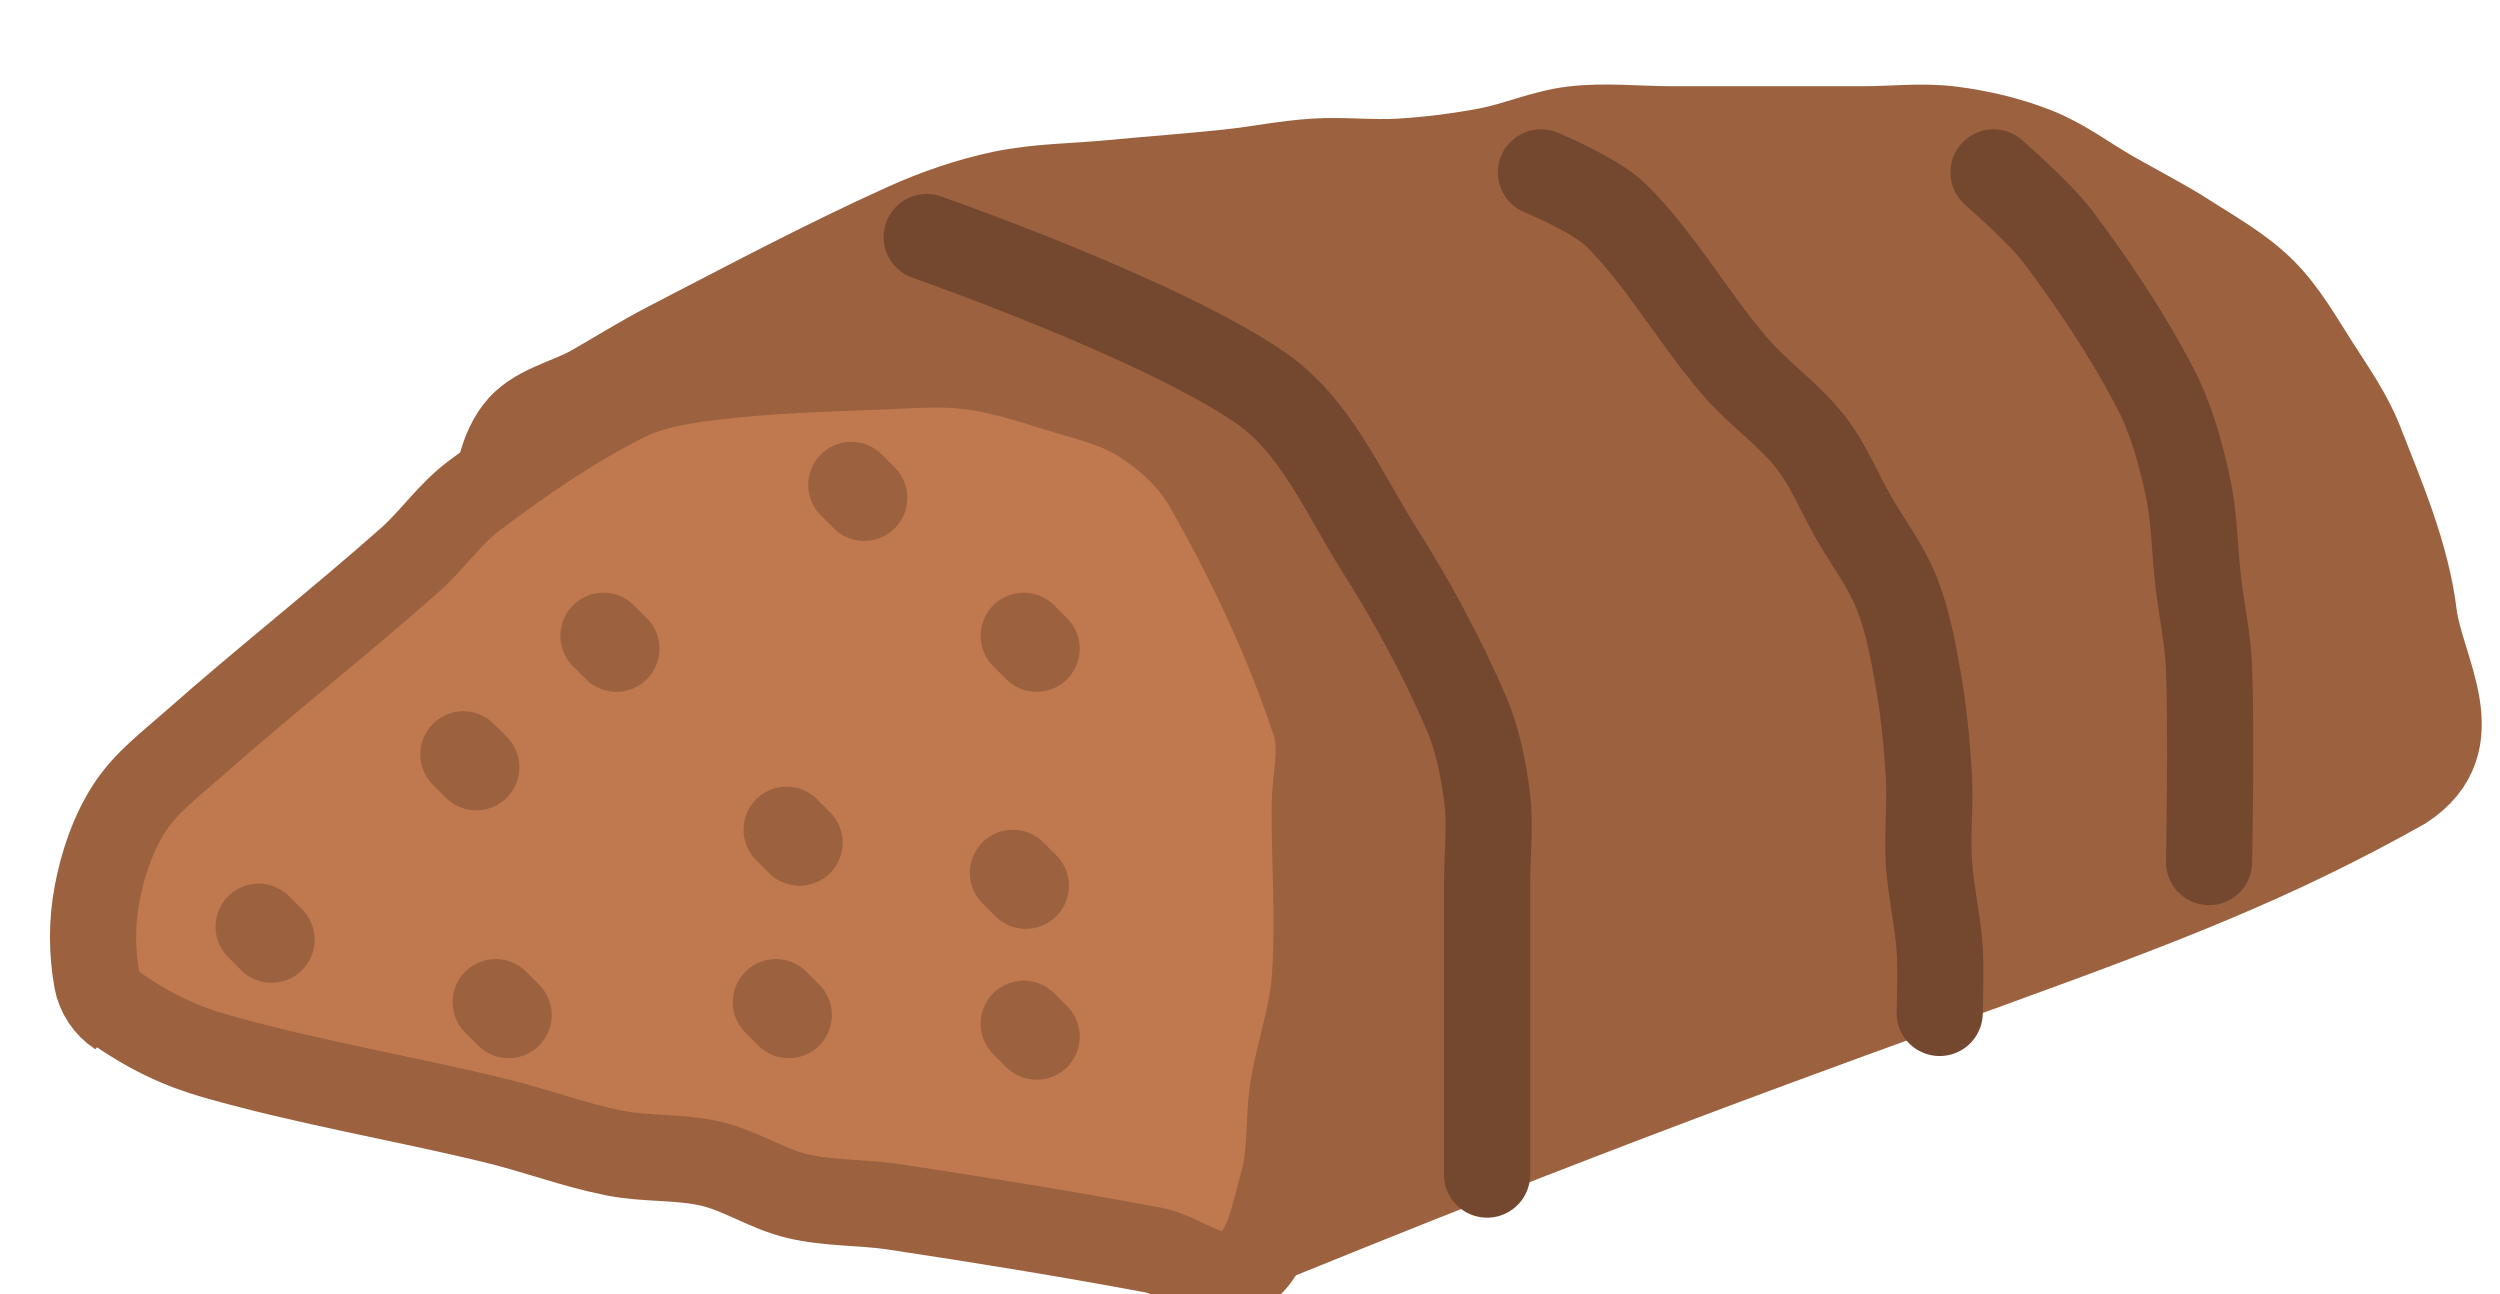
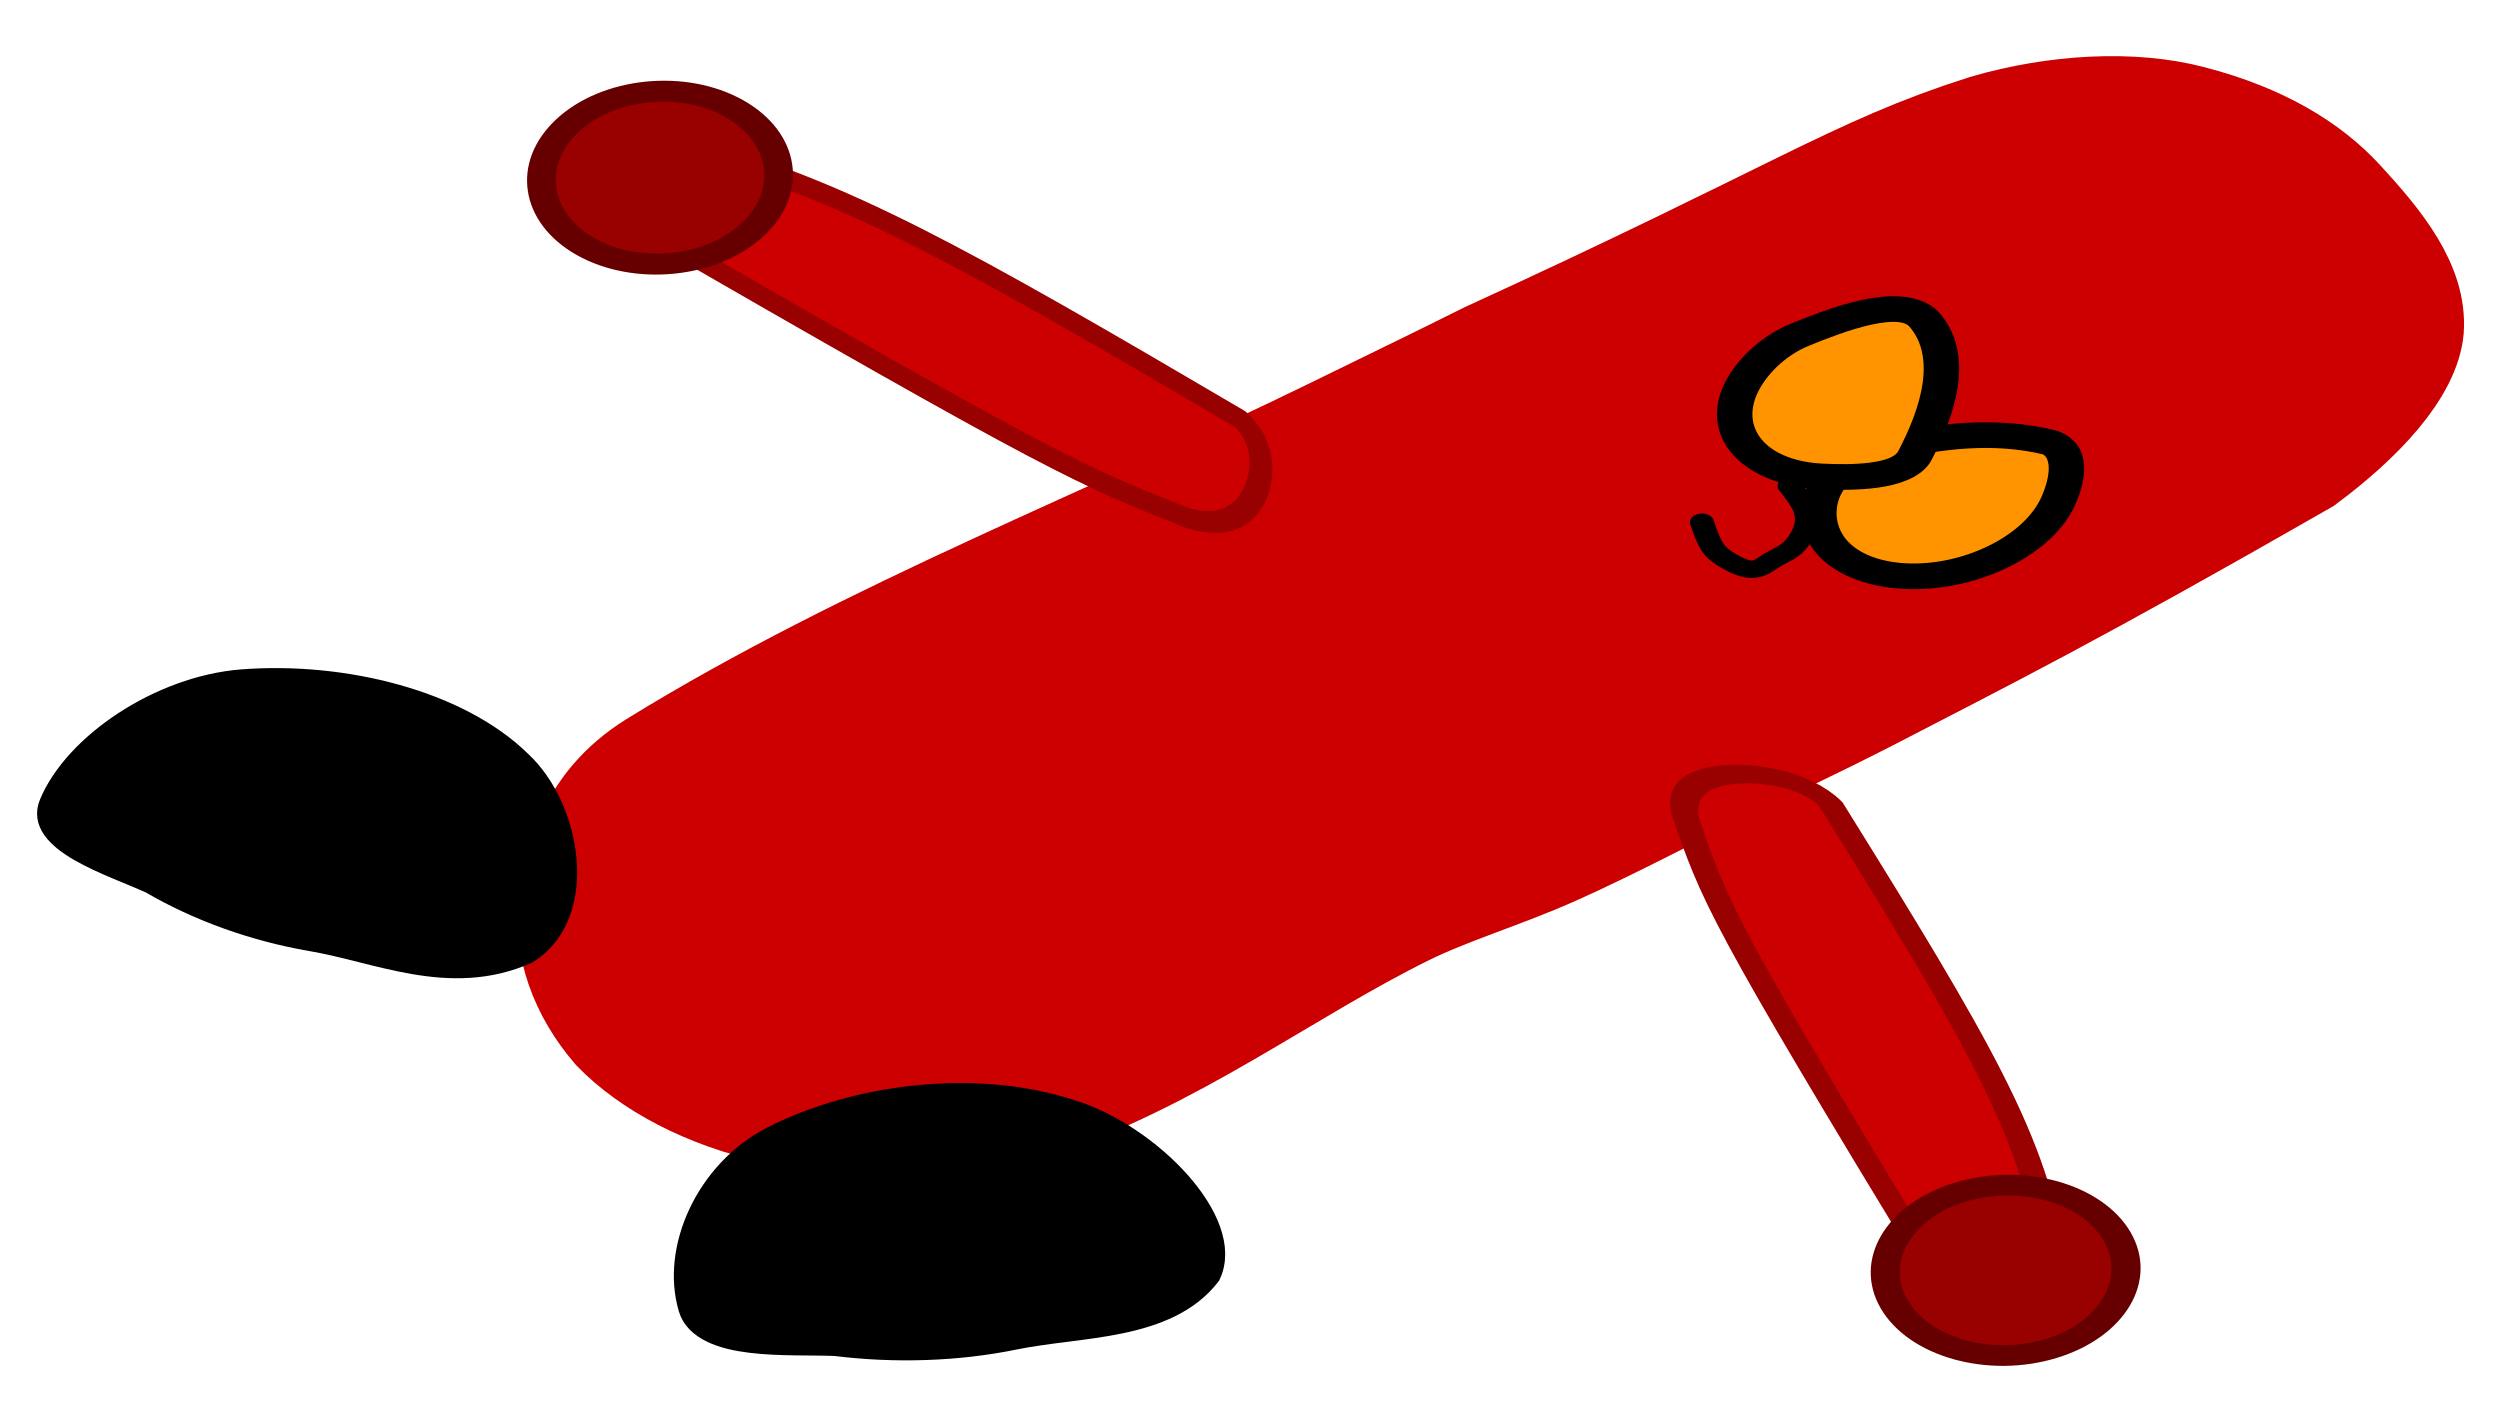
- <svg xmlns="http://www.w3.org/2000/svg" version="1.1" width="58" height="30" viewBox="-1 -1 58 30">
-   <g id="ID0.41966591589152813" transform="matrix(1, 0, 0, 1, -209, -169)">
-     <path id="ID0.08983965311199427" fill="#9C6240" stroke="#9C6240" stroke-width="2" stroke-linecap="round" d="M 233.750 229 C 234.724 229.899 234.795 231.848 236.250 231.500 C 253.549 224.392 257.702 223.893 263.750 220.500 C 265.350 219.455 264.166 217.824 264 216.500 C 263.827 215.115 263.259 213.800 262.750 212.500 C 262.505 211.875 262.113 211.315 261.750 210.750 C 261.363 210.148 261.006 209.506 260.500 209 C 259.994 208.494 259.352 208.137 258.750 207.750 C 258.185 207.387 257.583 207.083 257 206.750 C 256.417 206.417 255.873 205.999 255.250 205.750 C 254.613 205.495 253.931 205.335 253.250 205.250 C 252.589 205.167 251.916 205.250 251.250 205.250 C 249.751 205.250 248.249 205.250 246.750 205.250 C 246.001 205.250 245.244 205.162 244.500 205.250 C 243.818 205.330 243.175 205.623 242.500 205.750 C 241.840 205.874 241.170 205.958 240.500 206 C 239.835 206.042 239.165 205.958 238.500 206 C 237.830 206.042 237.167 206.180 236.500 206.250 C 235.586 206.346 234.665 206.413 233.750 206.500 C 232.917 206.579 232.069 206.578 231.250 206.750 C 230.477 206.913 229.720 207.175 229 207.500 C 227.134 208.343 225.319 209.309 223.500 210.250 C 222.904 210.558 222.333 210.917 221.750 211.250 C 221.167 211.583 220.403 211.713 220 212.250 C 219.588 212.799 219.500 213.564 219.500 214.250 C 219.500 214.936 219.745 215.613 220 216.250 C 220.249 216.873 220.610 217.454 221 218 C 221.446 218.625 221.979 219.186 222.500 219.750 C 222.979 220.269 223.440 220.819 224 221.250 C 224.532 221.659 225.127 222.001 225.750 222.250 C 226.387 222.505 227.154 222.409 227.750 222.750 C 228.363 223.100 228.794 223.711 229.250 224.250 C 229.713 224.797 230.014 225.474 230.500 226 C 231.021 226.564 231.686 226.979 232.250 227.500 C 232.769 227.979 233.239 228.516 233.750 229 Z " transform="matrix(1, 0, 0, 1, 0, -34.25)" />
-     <path id="ID0.4995683627203107" fill="#C0794F" stroke="#9C6240" stroke-width="2" stroke-linecap="round" d="M 210.500 224.750 C 211.442 225.440 212.212 225.775 213 226 C 215.136 226.610 217.342 226.975 219.500 227.500 C 220.422 227.724 221.319 228.064 222.250 228.250 C 222.989 228.398 223.766 228.327 224.500 228.500 C 225.192 228.663 225.808 229.087 226.500 229.250 C 227.234 229.423 228.005 229.387 228.750 229.500 C 230.753 229.803 232.759 230.127 234.750 230.500 C 235.425 230.627 236.136 231.307 236.750 231 C 237.416 230.667 237.540 229.714 237.750 229 C 237.963 228.277 237.882 227.495 238 226.750 C 238.132 225.911 238.435 225.096 238.500 224.250 C 238.602 222.922 238.500 221.582 238.500 220.250 C 238.500 219.584 238.711 218.882 238.500 218.250 C 237.864 216.341 236.998 214.497 236 212.750 C 235.650 212.137 235.094 211.632 234.500 211.250 C 233.902 210.865 233.179 210.712 232.500 210.500 C 231.845 210.295 231.181 210.085 230.500 210 C 229.839 209.917 229.165 209.972 228.500 210 C 227.167 210.056 225.824 210.084 224.500 210.250 C 223.819 210.335 223.114 210.443 222.500 210.750 C 221.261 211.370 220.108 212.169 219 213 C 218.435 213.424 218.029 214.032 217.500 214.500 C 215.863 215.948 214.137 217.302 212.500 218.750 C 211.971 219.218 211.382 219.656 211 220.250 C 210.615 220.848 210.381 221.551 210.250 222.250 C 210.127 222.905 210.131 223.595 210.250 224.250 C 210.304 224.545 210.497 224.839 210.750 225 Z " transform="matrix(1, 0, 0, 1, 0, -33.5)" />
-     <path id="ID0.6304234000854194" fill="none" stroke="#9C6240" stroke-width="2" stroke-linecap="round" d="M 218.750 219 L 219.050 219.300 " transform="matrix(1, 0, 0, 1, 0, -33.5)" />
-     <path id="ID0.4965427713468671" fill="none" stroke="#9C6240" stroke-width="2" stroke-linecap="round" d="M 231.500 221.750 L 231.800 222.050 " transform="matrix(1, 0, 0, 1, 0, -33.5)" />
-     <path id="ID0.011592170223593712" fill="none" stroke="#9C6240" stroke-width="2" stroke-linecap="round" d="M 231.750 216.250 L 232.050 216.550 " transform="matrix(1, 0, 0, 1, 0, -33.5)" />
-     <path id="ID0.49737656069919467" fill="none" stroke="#9C6240" stroke-width="2" stroke-linecap="round" d="M 226.250 220.750 L 226.550 221.050 " transform="matrix(1, 0, 0, 1, 0, -33.5)" />
-     <path id="ID0.8218508106656373" fill="none" stroke="#9C6240" stroke-width="2" stroke-linecap="round" d="M 227.750 212.750 L 228.050 213.050 " transform="matrix(1, 0, 0, 1, 0, -33.5)" />
-     <path id="ID0.0022455682046711445" fill="none" stroke="#9C6240" stroke-width="2" stroke-linecap="round" d="M 222 216.250 L 222.300 216.550 " transform="matrix(1, 0, 0, 1, 0, -33.5)" />
-     <path id="ID0.966289883479476" fill="none" stroke="#9C6240" stroke-width="2" stroke-linecap="round" d="M 219.500 224.750 L 219.800 225.050 " transform="matrix(1, 0, 0, 1, 0, -33.5)" />
-     <path id="ID0.577160416636616" fill="none" stroke="#9C6240" stroke-width="2" stroke-linecap="round" d="M 214 223 L 214.300 223.300 " transform="matrix(1, 0, 0, 1, 0, -33.5)" />
-     <path id="ID0.4997675227932632" fill="none" stroke="#9C6240" stroke-width="2" stroke-linecap="round" d="M 231.750 225.250 L 232.050 225.550 " transform="matrix(1, 0, 0, 1, 0, -33.5)" />
-     <path id="ID0.3711399454623461" fill="none" stroke="#9C6240" stroke-width="2" stroke-linecap="round" d="M 226 224.750 L 226.300 225.050 " transform="matrix(1, 0, 0, 1, 0, -33.5)" />
-     <path id="ID0.006221535615622997" fill="none" stroke="#73482F" stroke-width="2" stroke-linecap="round" d="M 229.500 207 C 229.500 207 234.920 208.891 237.250 210.500 C 238.524 211.380 239.171 212.942 240 214.250 C 240.757 215.446 241.436 216.702 242 218 C 242.274 218.630 242.415 219.319 242.500 220 C 242.583 220.661 242.500 221.334 242.500 222 C 242.500 224.248 242.500 228.750 242.500 228.750 " transform="matrix(1, 0, 0, 1, 0, -33.5)" />
-     <path id="ID0.5244854087941349" fill="none" stroke="#73482F" stroke-width="2" stroke-linecap="round" d="M 243.750 205.500 C 243.750 205.500 245.025 206.025 245.500 206.500 C 246.548 207.548 247.285 208.875 248.250 210 C 248.786 210.626 249.491 211.102 250 211.750 C 250.415 212.278 250.667 212.917 251 213.500 C 251.333 214.083 251.751 214.627 252 215.250 C 252.255 215.887 252.381 216.574 252.500 217.250 C 252.631 217.992 252.706 218.747 252.750 219.500 C 252.789 220.165 252.708 220.835 252.750 221.500 C 252.792 222.170 252.952 222.831 253 223.500 C 253.036 223.998 253 225 253 225 " transform="matrix(1, 0, 0, 1, 0, -33.5)" />
-     <path id="ID0.09594908775761724" fill="none" stroke="#73482F" stroke-width="2" stroke-linecap="round" d="M 254.250 205.500 C 254.250 205.500 255.326 206.435 255.750 207 C 256.581 208.108 257.359 209.272 258 210.500 C 258.365 211.200 258.579 211.979 258.750 212.750 C 258.914 213.486 258.912 214.251 259 215 C 259.078 215.667 259.224 216.329 259.250 217 C 259.308 218.497 259.250 221.500 259.250 221.500 " transform="matrix(1, 0, 0, 1, 0, -33.5)" />
+ <svg xmlns="http://www.w3.org/2000/svg" version="1.1" width="89" height="50" viewBox="0 2 89 50">
+   <path id="ID0.08809070056304336" fill="#CC0000" stroke="#CC0000" stroke-width="2" stroke-linecap="round" d="M 246 185.300 C 245.980 186.048 246.001 186.757 246 187.550 C 245.996 188.249 245.967 188.955 246 189.650 C 246.032 190.318 246.202 190.981 246.200 191.650 C 246.195 193.388 245.679 195.206 246.050 196.950 C 246.209 197.783 246.958 198.439 247.700 198.950 C 248.390 199.425 249.264 199.689 250.100 199.700 C 250.987 199.672 251.919 199.407 252.650 198.900 C 253.338 198.420 254.043 197.780 254.150 197 C 254.561 193.880 254.151 190.691 254.150 187.600 C 254.150 186.827 254.142 186.200 254.150 185.500 C 253.991 181.252 254.228 180.358 253.900 178.850 C 253.715 178.142 253.282 177.502 252.700 177.150 C 251.952 176.691 251.161 176.494 250.350 176.500 C 249.410 176.507 248.387 176.551 247.600 177.050 C 246.923 177.494 246.549 178.360 246.350 179.150 C 246.053 182.515 246.050 183.695 246 185.300 Z " transform="matrix(-1.459794, -1.557264, -2.561944, 1.257125, 899.8, 177.1)" />
+   <g id="ID0.1477178898639977">
+     <path id="ID0.5619839346036315" fill="#CC0000" stroke="#990000" stroke-width="2" stroke-linecap="round" d="M 282.550 231 C 306.841 200.371 308.320 199.171 315.500 193 C 318.114 191.163 320.546 191.730 322.500 193 C 324.499 194.299 326.520 196.941 325.500 199.500 C 309.865 219.642 303.238 227.753 292 235 C 288.841 236.950 281.120 234.340 282.550 231 Z " transform="matrix(0.231831, -0.2081955, 0.440132, 0.2565447, -98.1, 47.2)" />
+     <path id="ID0.6155663500539958" fill="#990000" stroke="#660000" stroke-width="2" d="M 241.250 209 C 243.526 209 245.589 209.924 247.082 211.418 C 248.576 212.911 249.500 214.974 249.500 217.250 C 249.500 219.526 248.576 221.589 247.082 223.082 C 245.589 224.576 243.526 225.500 241.250 225.500 C 238.974 225.500 236.911 224.576 235.418 223.082 C 233.924 221.589 233 219.526 233 217.250 C 233 214.974 233.924 212.911 235.418 211.418 C 236.911 209.924 238.974 209 241.250 209 Z " transform="matrix(0.4802825, -0.1472759, 0.1973912, 0.3369556, -87.35, 9.55)" />
  </g>
+   <g id="ID0.1477178898639977">
+     <path id="ID0.5619839346036315" fill="#CC0000" stroke="#990000" stroke-width="2" stroke-linecap="round" d="M 282.550 231 C 306.841 200.371 308.320 199.171 315.500 193 C 318.114 191.163 320.546 191.730 322.500 193 C 324.499 194.299 326.520 196.941 325.500 199.500 C 309.865 219.642 303.238 227.753 292 235 C 288.841 236.950 281.120 234.340 282.550 231 Z " transform="matrix(0.3375581, -0.1087816, -0.2299678, -0.3735425, -19.85, 126.85)" />
+     <path id="ID0.6155663500539958" fill="#990000" stroke="#660000" stroke-width="2" d="M 241.250 209 C 243.526 209 245.589 209.924 247.082 211.418 C 248.576 212.911 249.500 214.974 249.500 217.250 C 249.500 219.526 248.576 221.589 247.082 223.082 C 245.589 224.576 243.526 225.500 241.250 225.500 C 238.974 225.500 236.911 224.576 235.418 223.082 C 233.924 221.589 233 219.526 233 217.250 C 233 214.974 233.924 212.911 235.418 211.418 C 236.911 209.924 238.974 209 241.250 209 Z " transform="matrix(0.3198322, -0.2981454, -0.3995989, -0.2243872, 33.15, 129)" />
+   </g>
+   <path id="ID0.5486297779716551" fill="#000000" stroke="#000000" stroke-width="6" stroke-linecap="round" d="M 319.350 238.550 C 307.238 245.500 295.597 266.776 302 278 C 311.189 288.839 325.526 285.577 337.700 286.950 C 347.701 288.070 358.478 286.995 368.500 283.850 C 376.746 282.212 390.961 281.771 391.550 272.850 C 392.439 259.122 383.380 242.675 371 237 C 355.369 229.848 334.427 229.344 319.350 238.550 Z " transform="matrix(-0.1899416, -0.05062013, -0.0755694, 0.1484304, 97, 9.9)" />
+   <path id="ID0.5486297779716551" fill="#000000" stroke="#000000" stroke-width="6" stroke-linecap="round" d="M 319.350 238.550 C 307.238 245.500 295.597 266.776 302 278 C 311.189 288.839 325.526 285.577 337.700 286.950 C 347.701 288.070 358.478 286.995 368.500 283.850 C 376.746 282.212 390.961 281.771 391.550 272.850 C 392.439 259.122 383.380 242.675 371 237 C 355.369 229.848 334.427 229.344 319.350 238.550 Z " transform="matrix(-0.1999861, 0.02263229, 0.03378714, 0.1562797, 93.85, -2.9)" />
+   <path id="ID0.643749819137156" fill="#FF9400" stroke="#000000" stroke-width="2" d="M 234.750 143.750 C 237.351 145.739 238.691 148.650 239.550 151.650 C 240.128 153.101 239.791 154.979 238.815 156.339 C 237.912 157.597 236.336 158.500 234.750 158.500 C 233.164 158.500 231.726 157.674 230.685 156.339 C 229.644 155.003 229 153.160 229 151.125 C 229 149.090 229.644 147.247 230.685 145.911 C 231.726 144.576 233.429 142.989 234.750 143.750 Z " transform="matrix(-0.3541237, -0.3777685, -0.5221386, 0.2562093, 231.15, 69.6)" />
+   <path id="ID0.643749819137156" fill="#FF9400" stroke="#000000" stroke-width="2" d="M 229 151.125 C 231.145 148.055 234.178 144.726 237.600 144.650 C 239.917 144.730 240.309 148.882 240.500 151.125 C 240.652 152.964 239.856 155.003 238.815 156.339 C 237.774 157.674 236.336 158.500 234.750 158.500 C 233.164 158.500 231.701 157.643 230.685 156.339 C 229.624 154.977 228.045 152.678 229 151.125 Z " transform="matrix(-0.3541237, -0.3777685, -0.5221386, 0.2562093, 228.15, 66.05)" />
+   <path id="ID0.8540973095223308" fill="none" stroke="#000000" stroke-width="2" stroke-linecap="round" d="M 255.250 160.850 C 255.250 160.850 253.312 160.956 252.400 161.250 C 251.731 161.466 251.089 161.846 250.600 162.350 C 250.012 162.957 249.545 163.708 249.250 164.500 C 248.999 165.176 249.042 165.930 249 166.650 C 248.959 167.348 248.664 168.136 249 168.750 C 249.330 169.354 250.102 169.617 250.750 169.850 C 251.430 170.094 252.182 170.234 252.900 170.150 C 253.936 170.029 255.900 169.250 255.900 169.250 " transform="matrix(-0.2392148, -0.2551871, -0.3527109, 0.1730725, 181.5, 56.6)" />
</svg>
